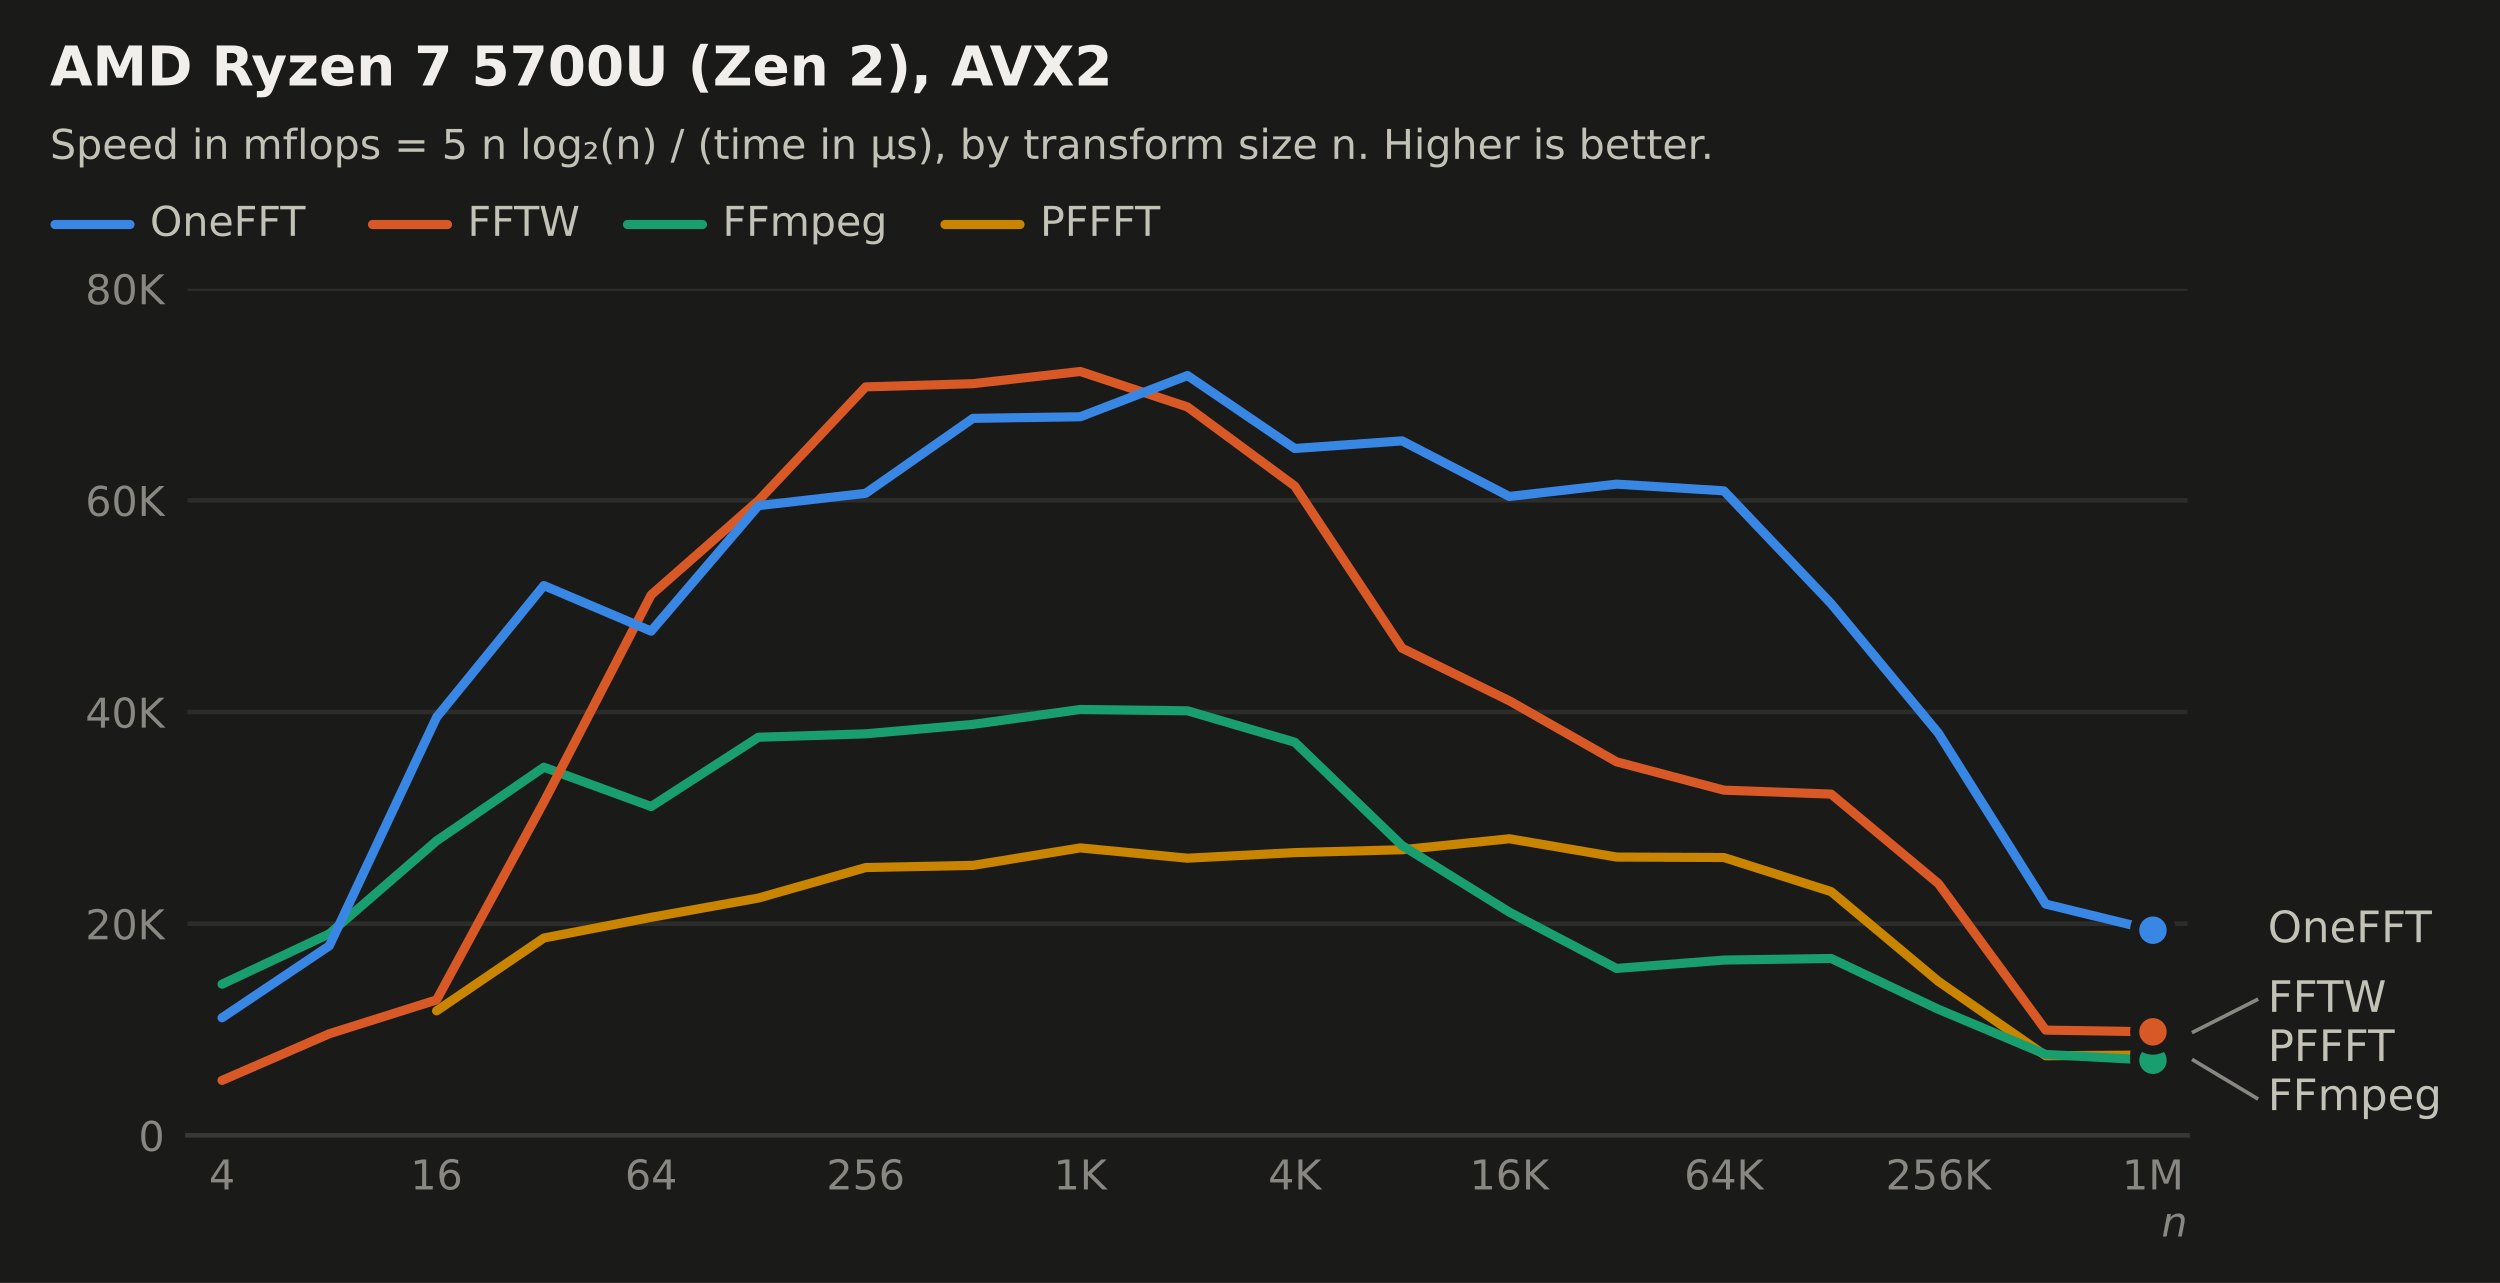
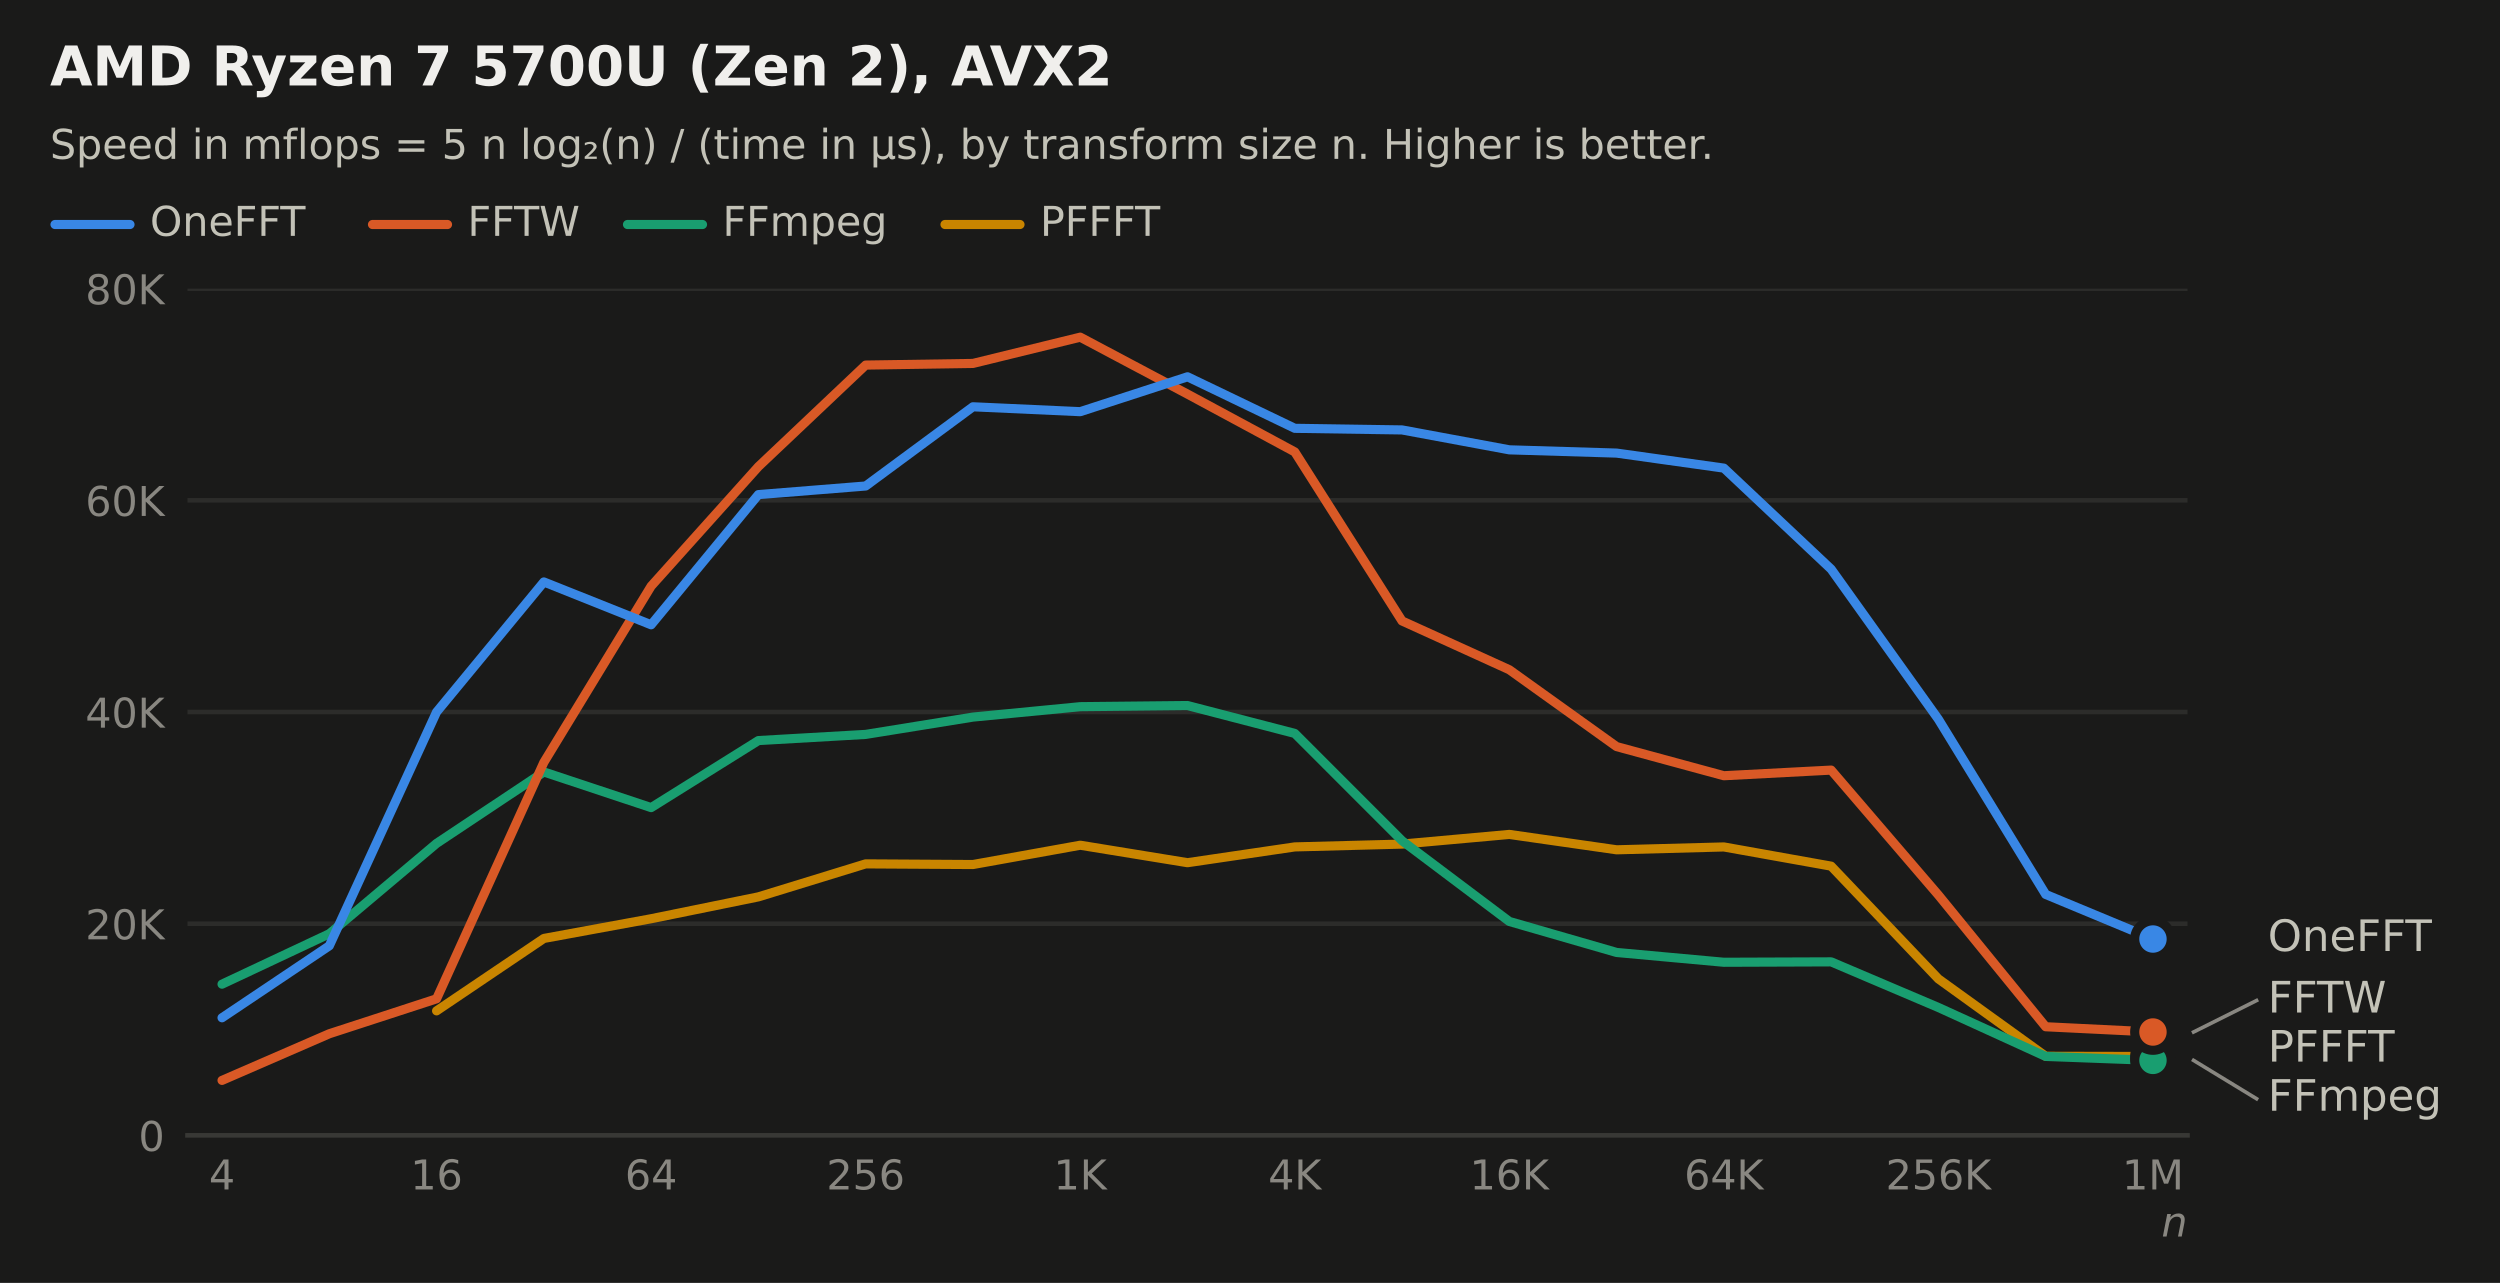
<svg xmlns="http://www.w3.org/2000/svg" xmlns:xlink="http://www.w3.org/1999/xlink" width="547.2pt" height="280.8pt" viewBox="0 0 547.2 280.8" version="1.1">
  <defs>
    <style type="text/css">*{stroke-linejoin: round; stroke-linecap: butt}</style>
  </defs>
  <g id="figure_1">
    <g id="patch_1">
      <path d="M 0 280.8  L 547.2 280.8  L 547.2 0  L 0 0  z " style="fill: #1a1a19" />
    </g>
    <g id="axes_1">
      <g id="patch_2">
        <path d="M 41.04 248.508  L 478.8 248.508  L 478.8 63.18  L 41.04 63.18  z " style="fill: #1a1a19" />
      </g>
      <g id="matplotlib.axis_1">
        <g id="xtick_1">
          <g id="line2d_1" />
          <g id="text_1">
            <text style="font-size: 9px; font-family: system-ui, -apple-system, 'Segoe UI', 'DejaVu Sans', sans-serif; text-anchor: middle; fill: #898781" x="48.599" y="260.347" transform="rotate(-0 48.59891 260.3466)">4</text>
          </g>
        </g>
        <g id="xtick_2">
          <g id="line2d_2" />
          <g id="text_2">
            <text style="font-size: 9px; font-family: system-ui, -apple-system, 'Segoe UI', 'DejaVu Sans', sans-serif; text-anchor: middle; fill: #898781" x="95.559" y="260.347" transform="rotate(-0 95.55915 260.3466)">16</text>
          </g>
        </g>
        <g id="xtick_3">
          <g id="line2d_3" />
          <g id="text_3">
            <text style="font-size: 9px; font-family: system-ui, -apple-system, 'Segoe UI', 'DejaVu Sans', sans-serif; text-anchor: middle; fill: #898781" x="142.519" y="260.347" transform="rotate(-0 142.5194 260.3466)">64</text>
          </g>
        </g>
        <g id="xtick_4">
          <g id="line2d_4" />
          <g id="text_4">
            <text style="font-size: 9px; font-family: system-ui, -apple-system, 'Segoe UI', 'DejaVu Sans', sans-serif; text-anchor: middle; fill: #898781" x="189.48" y="260.347" transform="rotate(-0 189.4796 260.3466)">256</text>
          </g>
        </g>
        <g id="xtick_5">
          <g id="line2d_5" />
          <g id="text_5">
            <text style="font-size: 9px; font-family: system-ui, -apple-system, 'Segoe UI', 'DejaVu Sans', sans-serif; text-anchor: middle; fill: #898781" x="236.44" y="260.347" transform="rotate(-0 236.4399 260.3466)">1K</text>
          </g>
        </g>
        <g id="xtick_6">
          <g id="line2d_6" />
          <g id="text_6">
            <text style="font-size: 9px; font-family: system-ui, -apple-system, 'Segoe UI', 'DejaVu Sans', sans-serif; text-anchor: middle; fill: #898781" x="283.4" y="260.347" transform="rotate(-0 283.4001 260.3466)">4K</text>
          </g>
        </g>
        <g id="xtick_7">
          <g id="line2d_7" />
          <g id="text_7">
            <text style="font-size: 9px; font-family: system-ui, -apple-system, 'Segoe UI', 'DejaVu Sans', sans-serif; text-anchor: middle; fill: #898781" x="330.36" y="260.347" transform="rotate(-0 330.3604 260.3466)">16K</text>
          </g>
        </g>
        <g id="xtick_8">
          <g id="line2d_8" />
          <g id="text_8">
            <text style="font-size: 9px; font-family: system-ui, -apple-system, 'Segoe UI', 'DejaVu Sans', sans-serif; text-anchor: middle; fill: #898781" x="377.321" y="260.347" transform="rotate(-0 377.3206 260.3466)">64K</text>
          </g>
        </g>
        <g id="xtick_9">
          <g id="line2d_9" />
          <g id="text_9">
            <text style="font-size: 9px; font-family: system-ui, -apple-system, 'Segoe UI', 'DejaVu Sans', sans-serif; text-anchor: middle; fill: #898781" x="424.281" y="260.347" transform="rotate(-0 424.2808 260.3466)">256K</text>
          </g>
        </g>
        <g id="xtick_10">
          <g id="line2d_10" />
          <g id="text_10">
            <text style="font-size: 9px; font-family: system-ui, -apple-system, 'Segoe UI', 'DejaVu Sans', sans-serif; text-anchor: middle; fill: #898781" x="471.241" y="260.347" transform="rotate(-0 471.2411 260.3466)">1M</text>
          </g>
        </g>
      </g>
      <g id="matplotlib.axis_2">
        <g id="ytick_1">
          <g id="line2d_11">
            <path d="M 41.04 248.508  L 478.8 248.508  " clip-path="url(#p783c82a42f)" style="fill: none; stroke: #2c2c2a; stroke-linecap: square" />
          </g>
          <g id="line2d_12" />
          <g id="text_11">
            <text style="font-size: 9px; font-family: system-ui, -apple-system, 'Segoe UI', 'DejaVu Sans', sans-serif; text-anchor: end; fill: #898781" x="36.04" y="251.927" transform="rotate(-0 36.04 251.9273)">0</text>
          </g>
        </g>
        <g id="ytick_2">
          <g id="line2d_13">
            <path d="M 41.04 202.176  L 478.8 202.176  " clip-path="url(#p783c82a42f)" style="fill: none; stroke: #2c2c2a; stroke-linecap: square" />
          </g>
          <g id="line2d_14" />
          <g id="text_12">
            <text style="font-size: 9px; font-family: system-ui, -apple-system, 'Segoe UI', 'DejaVu Sans', sans-serif; text-anchor: end; fill: #898781" x="36.04" y="205.595" transform="rotate(-0 36.04 205.5953)">20K</text>
          </g>
        </g>
        <g id="ytick_3">
          <g id="line2d_15">
            <path d="M 41.04 155.844  L 478.8 155.844  " clip-path="url(#p783c82a42f)" style="fill: none; stroke: #2c2c2a; stroke-linecap: square" />
          </g>
          <g id="line2d_16" />
          <g id="text_13">
            <text style="font-size: 9px; font-family: system-ui, -apple-system, 'Segoe UI', 'DejaVu Sans', sans-serif; text-anchor: end; fill: #898781" x="36.04" y="159.263" transform="rotate(-0 36.04 159.2633)">40K</text>
          </g>
        </g>
        <g id="ytick_4">
          <g id="line2d_17">
            <path d="M 41.04 109.512  L 478.8 109.512  " clip-path="url(#p783c82a42f)" style="fill: none; stroke: #2c2c2a; stroke-linecap: square" />
          </g>
          <g id="line2d_18" />
          <g id="text_14">
            <text style="font-size: 9px; font-family: system-ui, -apple-system, 'Segoe UI', 'DejaVu Sans', sans-serif; text-anchor: end; fill: #898781" x="36.04" y="112.931" transform="rotate(-0 36.04 112.9313)">60K</text>
          </g>
        </g>
        <g id="ytick_5">
          <g id="line2d_19">
            <path d="M 41.04 63.18  L 478.8 63.18  " clip-path="url(#p783c82a42f)" style="fill: none; stroke: #2c2c2a; stroke-linecap: square" />
          </g>
          <g id="line2d_20" />
          <g id="text_15">
            <text style="font-size: 9px; font-family: system-ui, -apple-system, 'Segoe UI', 'DejaVu Sans', sans-serif; text-anchor: end; fill: #898781" x="36.04" y="66.599" transform="rotate(-0 36.04 66.5993)">80K</text>
          </g>
        </g>
      </g>
      <g id="line2d_21">
-         <path d="M 480.129 232.072  L 493.916 240.361  " style="fill: none; stroke: #898781; stroke-width: 0.8; stroke-linecap: square" />
+         <path d="M 480.129 232.099  L 493.916 240.493  " style="fill: none; stroke: #898781; stroke-width: 0.8; stroke-linecap: square" />
      </g>
      <g id="line2d_22">
-         <path d="M 480.129 225.846  L 493.916 218.863  " style="fill: none; stroke: #898781; stroke-width: 0.8; stroke-linecap: square" />
+         <path d="M 480.129 225.886  L 493.916 218.994  " style="fill: none; stroke: #898781; stroke-width: 0.8; stroke-linecap: square" />
      </g>
      <g id="line2d_23">
-         <path d="M 95.559 221.254  L 119.039 205.308  L 142.519 200.784  L 166 196.564  L 189.48 189.892  L 212.96 189.413  L 236.44 185.588  L 259.92 187.845  L 283.4 186.615  L 306.88 185.988  L 330.36 183.591  L 353.84 187.593  L 377.321 187.693  L 400.801 195.161  L 424.281 214.805  L 447.761 231.084  L 471.241 230.918  " clip-path="url(#p783c82a42f)" style="fill: none; stroke: #c98500; stroke-width: 2; stroke-linecap: round" />
+         <path d="M 95.559 221.254  L 119.039 205.408  L 142.519 201.089  L 166 196.303  L 189.48 189.084  L 212.96 189.229  L 236.44 185.002  L 259.92 188.827  L 283.4 185.371  L 306.88 184.755  L 330.36 182.638  L 353.84 186.005  L 377.321 185.379  L 400.801 189.583  L 424.281 214.265  L 447.761 231.192  L 471.241 231.245  " clip-path="url(#p783c82a42f)" style="fill: none; stroke: #c98500; stroke-width: 2; stroke-linecap: round" />
      </g>
      <g id="line2d_24">
-         <path d="M 48.599 215.414  L 72.079 204.382  L 95.559 184.046  L 119.039 167.931  L 142.519 176.536  L 166 161.368  L 189.48 160.616  L 212.96 158.546  L 236.44 155.291  L 259.92 155.583  L 283.4 162.457  L 306.88 185.068  L 330.36 199.641  L 353.84 211.972  L 377.321 210.138  L 400.801 209.794  L 424.281 220.919  L 447.761 230.789  L 471.241 232.072  " clip-path="url(#p783c82a42f)" style="fill: none; stroke: #199e70; stroke-width: 2; stroke-linecap: round" />
+         <path d="M 48.599 215.414  L 72.079 204.382  L 95.559 184.602  L 119.039 168.968  L 142.519 176.768  L 166 162.094  L 189.48 160.746  L 212.96 156.957  L 236.44 154.678  L 259.92 154.427  L 283.4 160.532  L 306.88 184.026  L 330.36 201.691  L 353.84 208.475  L 377.321 210.621  L 400.801 210.531  L 424.281 220.52  L 447.761 231.23  L 471.241 232.099  " clip-path="url(#p783c82a42f)" style="fill: none; stroke: #199e70; stroke-width: 2; stroke-linecap: round" />
      </g>
      <g id="line2d_25">
-         <path d="M 48.599 236.474  L 72.079 226.269  L 95.559 218.856  L 119.039 175.544  L 142.519 130.214  L 166 109.574  L 189.48 84.682  L 212.96 83.975  L 236.44 81.31  L 259.92 89.076  L 283.4 106.393  L 306.88 141.879  L 330.36 153.387  L 353.84 166.75  L 377.321 172.953  L 400.801 173.815  L 424.281 193.404  L 447.761 225.47  L 471.241 225.846  " clip-path="url(#p783c82a42f)" style="fill: none; stroke: #d95926; stroke-width: 2; stroke-linecap: round" />
+         <path d="M 48.599 236.474  L 72.079 226.269  L 95.559 218.616  L 119.039 166.866  L 142.519 128.295  L 166 102.128  L 189.48 79.908  L 212.96 79.548  L 236.44 73.799  L 259.92 86.261  L 283.4 98.917  L 306.88 135.913  L 330.36 146.595  L 353.84 163.417  L 377.321 169.793  L 400.801 168.559  L 424.281 195.918  L 447.761 224.733  L 471.241 225.886  " clip-path="url(#p783c82a42f)" style="fill: none; stroke: #d95926; stroke-width: 2; stroke-linecap: round" />
      </g>
      <g id="patch_3">
        <path d="M 41.04 248.508  L 478.8 248.508  " style="fill: none; stroke: #383835; stroke-linejoin: miter; stroke-linecap: square" />
      </g>
      <g id="line2d_26">
-         <path d="M 48.599 222.768  L 72.079 207.017  L 95.559 156.988  L 119.039 128.165  L 142.519 138.139  L 166 110.681  L 189.48 107.975  L 212.96 91.57  L 236.44 91.221  L 259.92 82.197  L 283.4 98.163  L 306.88 96.493  L 330.36 108.664  L 353.84 105.967  L 377.321 107.435  L 400.801 132.129  L 424.281 160.483  L 447.761 197.889  L 471.241 203.603  " clip-path="url(#p783c82a42f)" style="fill: none; stroke: #3987e5; stroke-width: 2; stroke-linecap: round" />
+         <path d="M 48.599 222.768  L 72.079 207.017  L 95.559 155.844  L 119.039 127.379  L 142.519 136.752  L 166 108.26  L 189.48 106.375  L 212.96 89.038  L 236.44 90.108  L 259.92 82.472  L 283.4 93.749  L 306.88 94.103  L 330.36 98.46  L 353.84 99.173  L 377.321 102.464  L 400.801 124.579  L 424.281 157.441  L 447.761 195.775  L 471.241 205.535  " clip-path="url(#p783c82a42f)" style="fill: none; stroke: #3987e5; stroke-width: 2; stroke-linecap: round" />
      </g>
      <g id="text_16">
-         <text style="font-size: 9.5px; font-family: system-ui, -apple-system, 'Segoe UI', 'DejaVu Sans', sans-serif; text-anchor: start; fill: #c3c2b7" x="496.374" y="242.983" transform="rotate(-0 496.374 242.9826)">FFmpeg</text>
+         <text style="font-size: 9.5px; font-family: system-ui, -apple-system, 'Segoe UI', 'DejaVu Sans', sans-serif; text-anchor: start; fill: #c3c2b7" x="496.374" y="243.114" transform="rotate(-0 496.374 243.1139)">FFmpeg</text>
      </g>
      <g id="text_17">
-         <text style="font-size: 9.5px; font-family: system-ui, -apple-system, 'Segoe UI', 'DejaVu Sans', sans-serif; text-anchor: start; fill: #c3c2b7" x="496.374" y="232.234" transform="rotate(-0 496.374 232.2336)">PFFFT</text>
+         <text style="font-size: 9.5px; font-family: system-ui, -apple-system, 'Segoe UI', 'DejaVu Sans', sans-serif; text-anchor: start; fill: #c3c2b7" x="496.374" y="232.365" transform="rotate(-0 496.374 232.3649)">PFFFT</text>
      </g>
      <g id="text_18">
-         <text style="font-size: 9.5px; font-family: system-ui, -apple-system, 'Segoe UI', 'DejaVu Sans', sans-serif; text-anchor: start; fill: #c3c2b7" x="496.374" y="221.485" transform="rotate(-0 496.374 221.4845)">FFTW</text>
+         <text style="font-size: 9.5px; font-family: system-ui, -apple-system, 'Segoe UI', 'DejaVu Sans', sans-serif; text-anchor: start; fill: #c3c2b7" x="496.374" y="221.616" transform="rotate(-0 496.374 221.6159)">FFTW</text>
      </g>
      <g id="text_19">
-         <text style="font-size: 9.5px; font-family: system-ui, -apple-system, 'Segoe UI', 'DejaVu Sans', sans-serif; text-anchor: start; fill: #c3c2b7" x="496.374" y="206.224" transform="rotate(-0 496.374 206.2241)">OneFFT</text>
+         <text style="font-size: 9.5px; font-family: system-ui, -apple-system, 'Segoe UI', 'DejaVu Sans', sans-serif; text-anchor: start; fill: #c3c2b7" x="496.374" y="208.157" transform="rotate(-0 496.374 208.1566)">OneFFT</text>
      </g>
      <g id="line2d_27">
-         <path d="M 471.241 230.918  " style="fill: none; stroke: #1f77b4; stroke-width: 1.5; stroke-linecap: square" />
+         <path d="M 471.241 231.245  " style="fill: none; stroke: #1f77b4; stroke-width: 1.5; stroke-linecap: square" />
        <defs>
          <path id="m105a9bd5ef" d="M 0 4  C 1.061 4 2.078 3.579 2.828 2.828  C 3.579 2.078 4 1.061 4 0  C 4 -1.061 3.579 -2.078 2.828 -2.828  C 2.078 -3.579 1.061 -4 0 -4  C -1.061 -4 -2.078 -3.579 -2.828 -2.828  C -3.579 -2.078 -4 -1.061 -4 0  C -4 1.061 -3.579 2.078 -2.828 2.828  C -2.078 3.579 -1.061 4 0 4  z " style="stroke: #1a1a19; stroke-width: 2" />
        </defs>
        <g>
-           <use xlink:href="#m105a9bd5ef" x="471.241" y="230.918" style="fill: #c98500; stroke: #1a1a19; stroke-width: 2" />
+           <use xlink:href="#m105a9bd5ef" x="471.241" y="231.245" style="fill: #c98500; stroke: #1a1a19; stroke-width: 2" />
        </g>
      </g>
      <g id="line2d_28">
-         <path d="M 471.241 232.072  " style="fill: none; stroke: #ff7f0e; stroke-width: 1.5; stroke-linecap: square" />
+         <path d="M 471.241 232.099  " style="fill: none; stroke: #ff7f0e; stroke-width: 1.5; stroke-linecap: square" />
        <defs>
          <path id="m14bd4e39dd" d="M 0 4  C 1.061 4 2.078 3.579 2.828 2.828  C 3.579 2.078 4 1.061 4 0  C 4 -1.061 3.579 -2.078 2.828 -2.828  C 2.078 -3.579 1.061 -4 0 -4  C -1.061 -4 -2.078 -3.579 -2.828 -2.828  C -3.579 -2.078 -4 -1.061 -4 0  C -4 1.061 -3.579 2.078 -2.828 2.828  C -2.078 3.579 -1.061 4 0 4  z " style="stroke: #1a1a19; stroke-width: 2" />
        </defs>
        <g>
-           <use xlink:href="#m14bd4e39dd" x="471.241" y="232.072" style="fill: #199e70; stroke: #1a1a19; stroke-width: 2" />
+           <use xlink:href="#m14bd4e39dd" x="471.241" y="232.099" style="fill: #199e70; stroke: #1a1a19; stroke-width: 2" />
        </g>
      </g>
      <g id="line2d_29">
-         <path d="M 471.241 225.846  " style="fill: none; stroke: #2ca02c; stroke-width: 1.5; stroke-linecap: square" />
+         <path d="M 471.241 225.886  " style="fill: none; stroke: #2ca02c; stroke-width: 1.5; stroke-linecap: square" />
        <defs>
          <path id="md1f00c4909" d="M 0 4  C 1.061 4 2.078 3.579 2.828 2.828  C 3.579 2.078 4 1.061 4 0  C 4 -1.061 3.579 -2.078 2.828 -2.828  C 2.078 -3.579 1.061 -4 0 -4  C -1.061 -4 -2.078 -3.579 -2.828 -2.828  C -3.579 -2.078 -4 -1.061 -4 0  C -4 1.061 -3.579 2.078 -2.828 2.828  C -2.078 3.579 -1.061 4 0 4  z " style="stroke: #1a1a19; stroke-width: 2" />
        </defs>
        <g>
-           <use xlink:href="#md1f00c4909" x="471.241" y="225.846" style="fill: #d95926; stroke: #1a1a19; stroke-width: 2" />
+           <use xlink:href="#md1f00c4909" x="471.241" y="225.886" style="fill: #d95926; stroke: #1a1a19; stroke-width: 2" />
        </g>
      </g>
      <g id="line2d_30">
-         <path d="M 471.241 203.603  " style="fill: none; stroke: #d62728; stroke-width: 1.5; stroke-linecap: square" />
+         <path d="M 471.241 205.535  " style="fill: none; stroke: #d62728; stroke-width: 1.5; stroke-linecap: square" />
        <defs>
          <path id="m32428de690" d="M 0 4  C 1.061 4 2.078 3.579 2.828 2.828  C 3.579 2.078 4 1.061 4 0  C 4 -1.061 3.579 -2.078 2.828 -2.828  C 2.078 -3.579 1.061 -4 0 -4  C -1.061 -4 -2.078 -3.579 -2.828 -2.828  C -3.579 -2.078 -4 -1.061 -4 0  C -4 1.061 -3.579 2.078 -2.828 2.828  C -2.078 3.579 -1.061 4 0 4  z " style="stroke: #1a1a19; stroke-width: 2" />
        </defs>
        <g>
-           <use xlink:href="#m32428de690" x="471.241" y="203.603" style="fill: #3987e5; stroke: #1a1a19; stroke-width: 2" />
+           <use xlink:href="#m32428de690" x="471.241" y="205.535" style="fill: #3987e5; stroke: #1a1a19; stroke-width: 2" />
        </g>
      </g>
    </g>
    <g id="line2d_31">
      <path d="M 12.038 49.14  L 28.454 49.14  " style="fill: none; stroke: #3987e5; stroke-width: 2; stroke-linecap: round" />
    </g>
    <g id="line2d_32">
      <path d="M 81.533 49.14  L 97.949 49.14  " style="fill: none; stroke: #d95926; stroke-width: 2; stroke-linecap: round" />
    </g>
    <g id="line2d_33">
      <path d="M 137.347 49.14  L 153.763 49.14  " style="fill: none; stroke: #199e70; stroke-width: 2; stroke-linecap: round" />
    </g>
    <g id="line2d_34">
      <path d="M 206.842 49.14  L 223.258 49.14  " style="fill: none; stroke: #c98500; stroke-width: 2; stroke-linecap: round" />
    </g>
    <g id="text_20">
      <text style="font-weight: 700; font-size: 12px; font-family: system-ui, -apple-system, 'Segoe UI', 'DejaVu Sans', sans-serif; text-anchor: start; fill: #f0efec" x="10.944" y="18.702" transform="rotate(-0 10.944 18.70181)">AMD Ryzen 7 5700U (Zen 2), AVX2</text>
    </g>
    <g id="text_21">
      <text style="font-size: 9px; font-family: system-ui, -apple-system, 'Segoe UI', 'DejaVu Sans', sans-serif; text-anchor: start; fill: #c3c2b7" x="10.944" y="34.775" transform="rotate(-0 10.944 34.77544)">Speed in mflops = 5 n log₂(n) / (time in µs), by transform size n. Higher is better.</text>
    </g>
    <g id="text_22">
      <text style="font-size: 9px; font-family: system-ui, -apple-system, 'Segoe UI', 'DejaVu Sans', sans-serif; text-anchor: start; fill: #c3c2b7" x="32.832" y="51.623" transform="rotate(-0 32.832 51.62344)">OneFFT</text>
    </g>
    <g id="text_23">
      <text style="font-size: 9px; font-family: system-ui, -apple-system, 'Segoe UI', 'DejaVu Sans', sans-serif; text-anchor: start; fill: #c3c2b7" x="102.326" y="51.623" transform="rotate(-0 102.3264 51.62344)">FFTW</text>
    </g>
    <g id="text_24">
      <text style="font-size: 9px; font-family: system-ui, -apple-system, 'Segoe UI', 'DejaVu Sans', sans-serif; text-anchor: start; fill: #c3c2b7" x="158.141" y="51.623" transform="rotate(-0 158.1408 51.62344)">FFmpeg</text>
    </g>
    <g id="text_25">
      <text style="font-size: 9px; font-family: system-ui, -apple-system, 'Segoe UI', 'DejaVu Sans', sans-serif; text-anchor: start; fill: #c3c2b7" x="227.635" y="51.623" transform="rotate(-0 227.6352 51.62344)">PFFFT</text>
    </g>
    <g id="text_26">
      <text style="font-style: italic; font-size: 9px; font-family: system-ui, -apple-system, 'Segoe UI', 'DejaVu Sans', sans-serif; text-anchor: end; fill: #898781" x="478.8" y="270.647" transform="rotate(-0 478.8 270.6474)">n</text>
    </g>
  </g>
  <defs>
    <clipPath id="p783c82a42f">
      <rect x="41.04" y="63.18" width="437.76" height="185.328" />
    </clipPath>
  </defs>
</svg>
